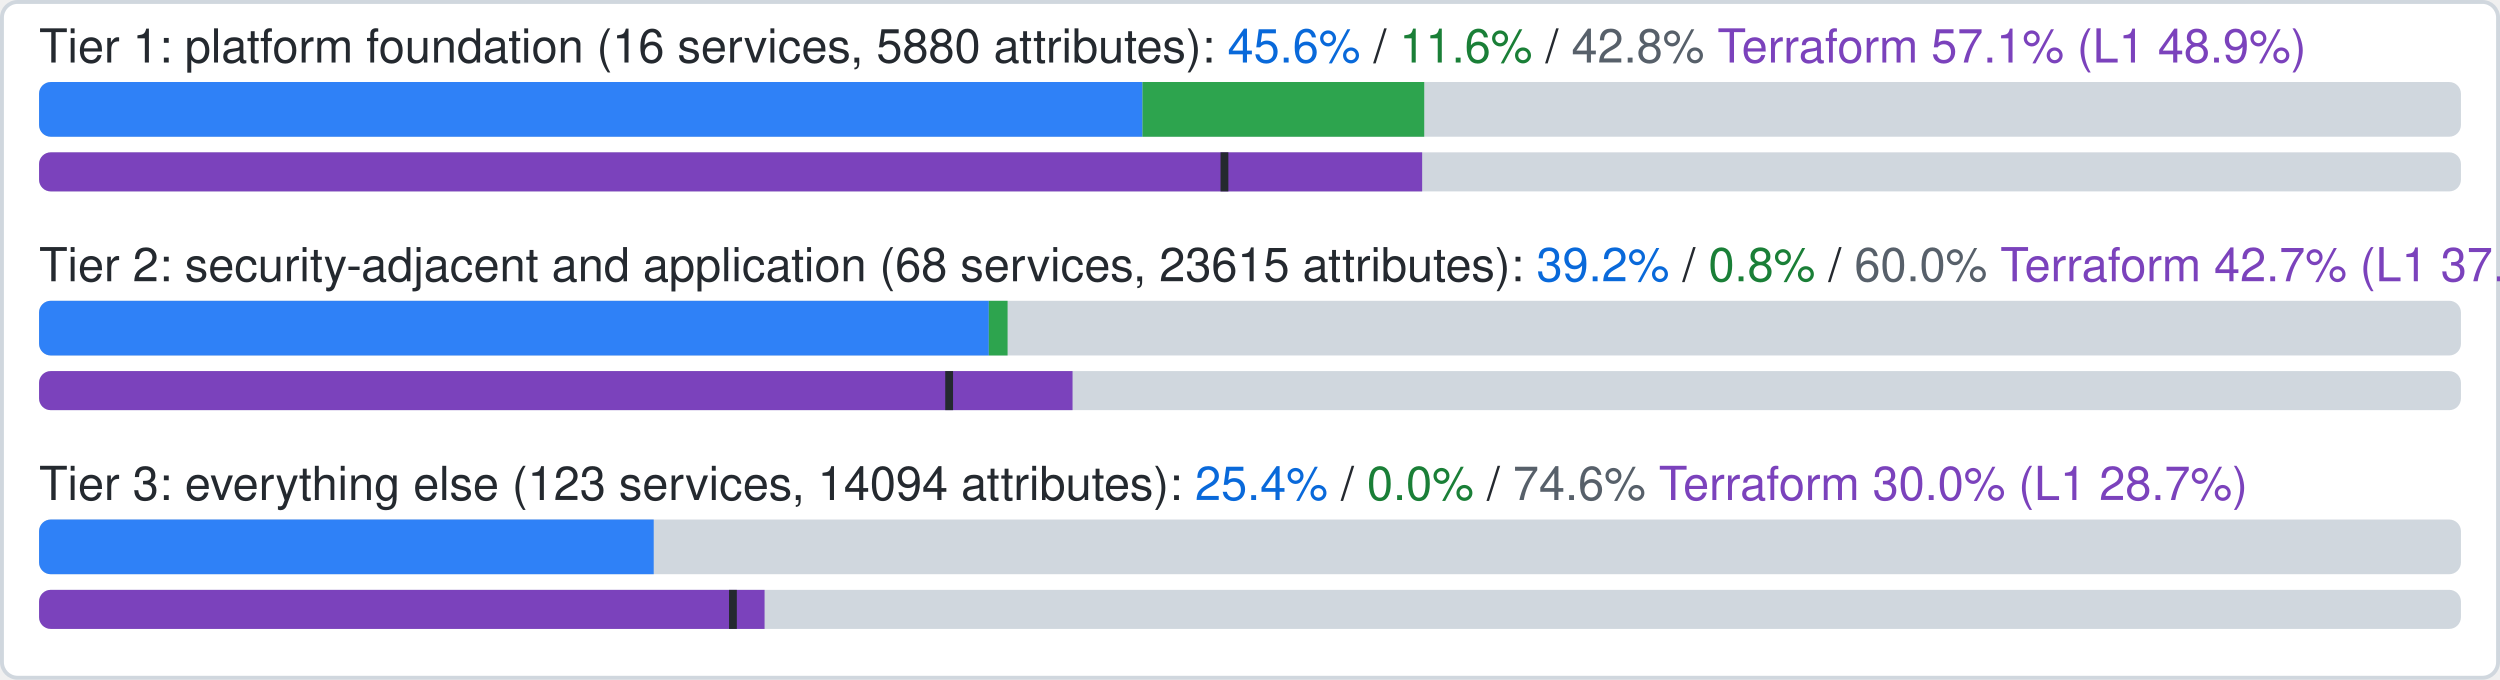
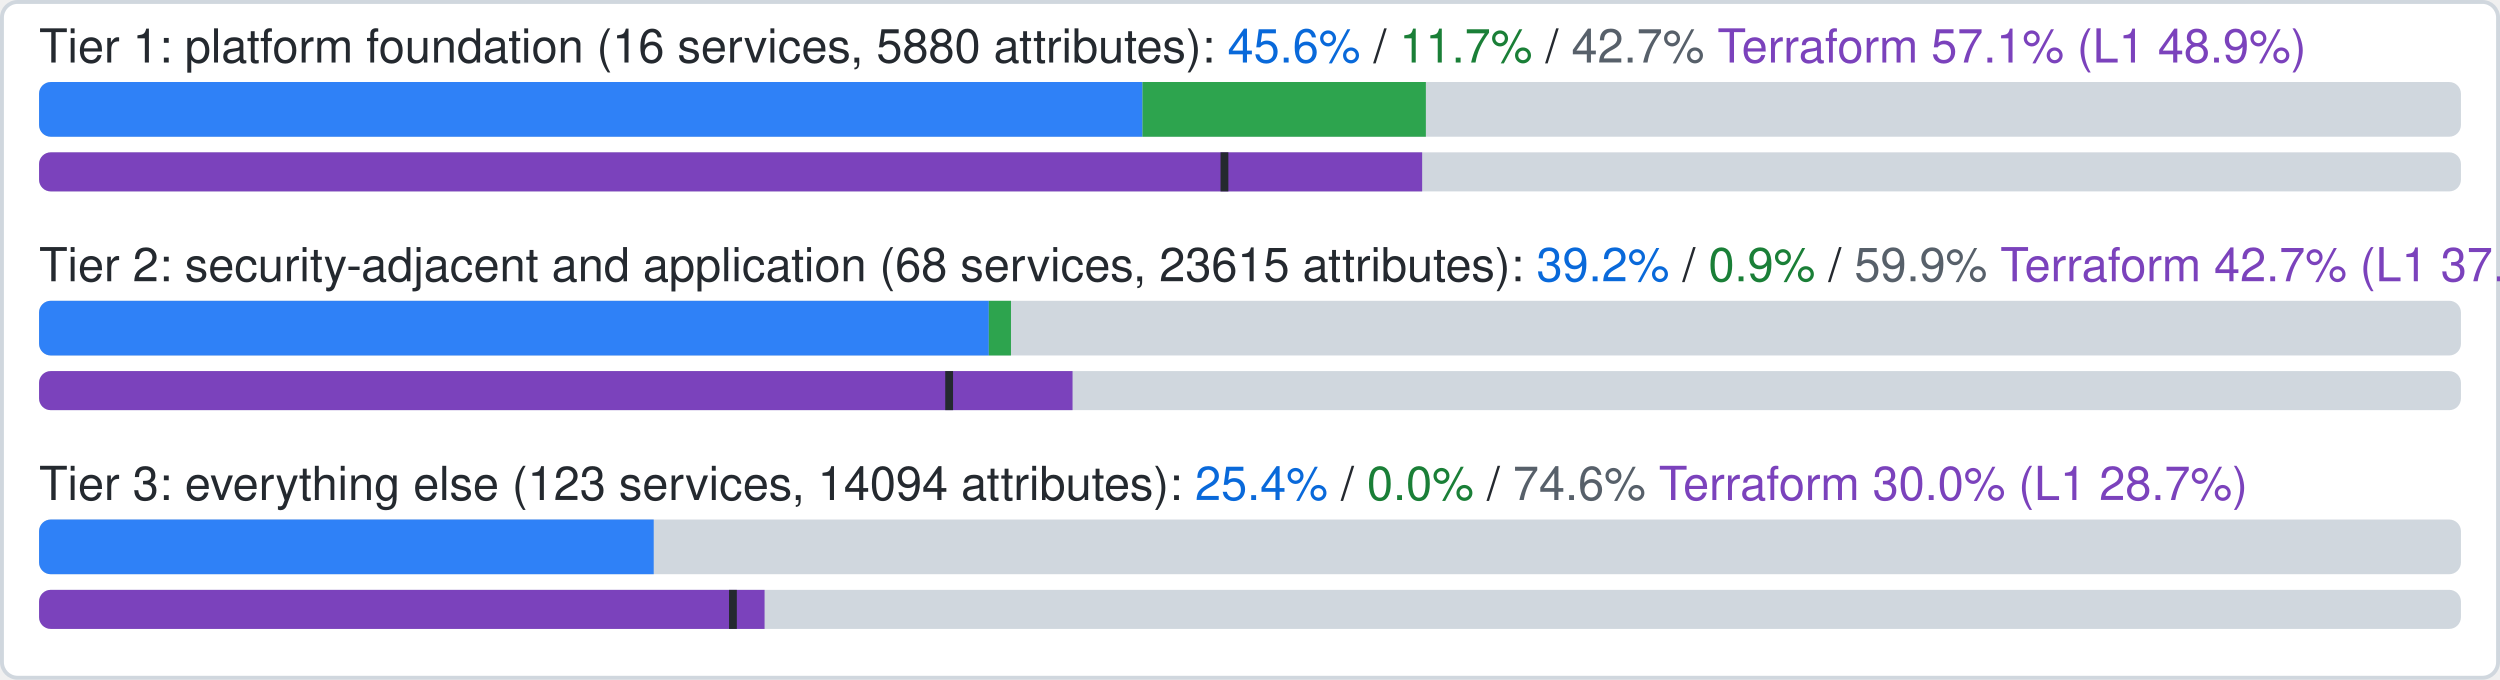
- <svg xmlns="http://www.w3.org/2000/svg" width="640" height="174" viewBox="0 0 640 174" role="img" aria-label="Coverage by tier: Tier 1: platform foundation official 45.6%, ours beyond official 11.6%, uncovered 42.8%, Terraform google-beta 57.1% (L1 48.9%), an estimate; Tier 2: security-adjacent and application official 39.2%, ours beyond official 0.8%, uncovered 60.0%, Terraform google-beta 42.7% (L1 37.6%), an estimate; Tier 3: everything else official 25.4%, ours beyond official 0.0%, uncovered 74.6%, Terraform google-beta 30.0% (L1 28.7%), an estimate;">
+ <svg xmlns="http://www.w3.org/2000/svg" width="640" height="174" viewBox="0 0 640 174" role="img" aria-label="Coverage by tier: Tier 1: platform foundation official 45.6%, ours beyond official 11.7%, uncovered 42.7%, Terraform google-beta 57.1% (L1 48.9%), an estimate; Tier 2: security-adjacent and application official 39.2%, ours beyond official 0.9%, uncovered 59.9%, Terraform google-beta 42.7% (L1 37.6%), an estimate; Tier 3: everything else official 25.4%, ours beyond official 0.0%, uncovered 74.6%, Terraform google-beta 30.0% (L1 28.7%), an estimate;">
  <rect x="0.5" y="0.5" width="639" height="173" rx="4" fill="#ffffff" stroke="#d0d7de" />
  <clipPath id="c0">
    <rect x="10" y="21" width="620" height="14" rx="3" />
  </clipPath>
-   <text x="10" y="16" font-family="-apple-system,BlinkMacSystemFont,Segoe UI,Helvetica,Arial,sans-serif" font-size="12" fill="#24292f">Tier 1: platform foundation (16 services, 5880 attributes): <tspan fill="#0969da">45.6%</tspan> / <tspan fill="#1a7f37">11.6%</tspan> / <tspan fill="#57606a">42.8%</tspan>
+   <text x="10" y="16" font-family="-apple-system,BlinkMacSystemFont,Segoe UI,Helvetica,Arial,sans-serif" font-size="12" fill="#24292f">Tier 1: platform foundation (16 services, 5880 attributes): <tspan fill="#0969da">45.6%</tspan> / <tspan fill="#1a7f37">11.7%</tspan> / <tspan fill="#57606a">42.7%</tspan>
    <tspan fill="#7b42bc">Terraform 57.1% (L1 48.9%)</tspan>
  </text>
  <clipPath id="t0">
    <rect x="10" y="39" width="620" height="10" rx="3" />
  </clipPath>
  <g clip-path="url(#t0)">
    <rect x="10" y="39" width="620" height="10" fill="#d0d7de" />
    <rect x="10" y="39" width="354.07" height="10" fill="#7b42bc" />
    <rect x="312.46" y="39" width="2" height="10" fill="#24292f" />
  </g>
  <g clip-path="url(#c0)">
    <rect x="10" y="21" width="620" height="14" fill="#d0d7de" />
    <rect x="10" y="21" width="282.48" height="14" fill="#2f81f7" />
-     <rect x="292.48" y="21" width="72.12" height="14" fill="#2da44e" />
+     <rect x="292.48" y="21" width="72.54" height="14" fill="#2da44e" />
  </g>
  <clipPath id="c1">
    <rect x="10" y="77" width="620" height="14" rx="3" />
  </clipPath>
-   <text x="10" y="72" font-family="-apple-system,BlinkMacSystemFont,Segoe UI,Helvetica,Arial,sans-serif" font-size="12" fill="#24292f">Tier 2: security-adjacent and application (68 services, 23615 attributes): <tspan fill="#0969da">39.2%</tspan> / <tspan fill="#1a7f37">0.8%</tspan> / <tspan fill="#57606a">60.0%</tspan>
+   <text x="10" y="72" font-family="-apple-system,BlinkMacSystemFont,Segoe UI,Helvetica,Arial,sans-serif" font-size="12" fill="#24292f">Tier 2: security-adjacent and application (68 services, 23615 attributes): <tspan fill="#0969da">39.2%</tspan> / <tspan fill="#1a7f37">0.9%</tspan> / <tspan fill="#57606a">59.9%</tspan>
    <tspan fill="#7b42bc">Terraform 42.7% (L1 37.6%)</tspan>
  </text>
  <clipPath id="t1">
    <rect x="10" y="95" width="620" height="10" rx="3" />
  </clipPath>
  <g clip-path="url(#t1)">
    <rect x="10" y="95" width="620" height="10" fill="#d0d7de" />
    <rect x="10" y="95" width="264.57" height="10" fill="#7b42bc" />
    <rect x="241.98" y="95" width="2" height="10" fill="#24292f" />
  </g>
  <g clip-path="url(#c1)">
    <rect x="10" y="77" width="620" height="14" fill="#d0d7de" />
    <rect x="10" y="77" width="243.14" height="14" fill="#2f81f7" />
-     <rect x="253.14" y="77" width="4.80" height="14" fill="#2da44e" />
+     <rect x="253.14" y="77" width="5.67" height="14" fill="#2da44e" />
  </g>
  <clipPath id="c2">
    <rect x="10" y="133" width="620" height="14" rx="3" />
  </clipPath>
  <text x="10" y="128" font-family="-apple-system,BlinkMacSystemFont,Segoe UI,Helvetica,Arial,sans-serif" font-size="12" fill="#24292f">Tier 3: everything else (123 services, 14094 attributes): <tspan fill="#0969da">25.4%</tspan> / <tspan fill="#1a7f37">0.0%</tspan> / <tspan fill="#57606a">74.6%</tspan>
    <tspan fill="#7b42bc">Terraform 30.0% (L1 28.7%)</tspan>
  </text>
  <clipPath id="t2">
    <rect x="10" y="151" width="620" height="10" rx="3" />
  </clipPath>
  <g clip-path="url(#t2)">
    <rect x="10" y="151" width="620" height="10" fill="#d0d7de" />
    <rect x="10" y="151" width="185.73" height="10" fill="#7b42bc" />
    <rect x="186.63" y="151" width="2" height="10" fill="#24292f" />
  </g>
  <g clip-path="url(#c2)">
    <rect x="10" y="133" width="620" height="14" fill="#d0d7de" />
    <rect x="10" y="133" width="157.35" height="14" fill="#2f81f7" />
  </g>
</svg>
